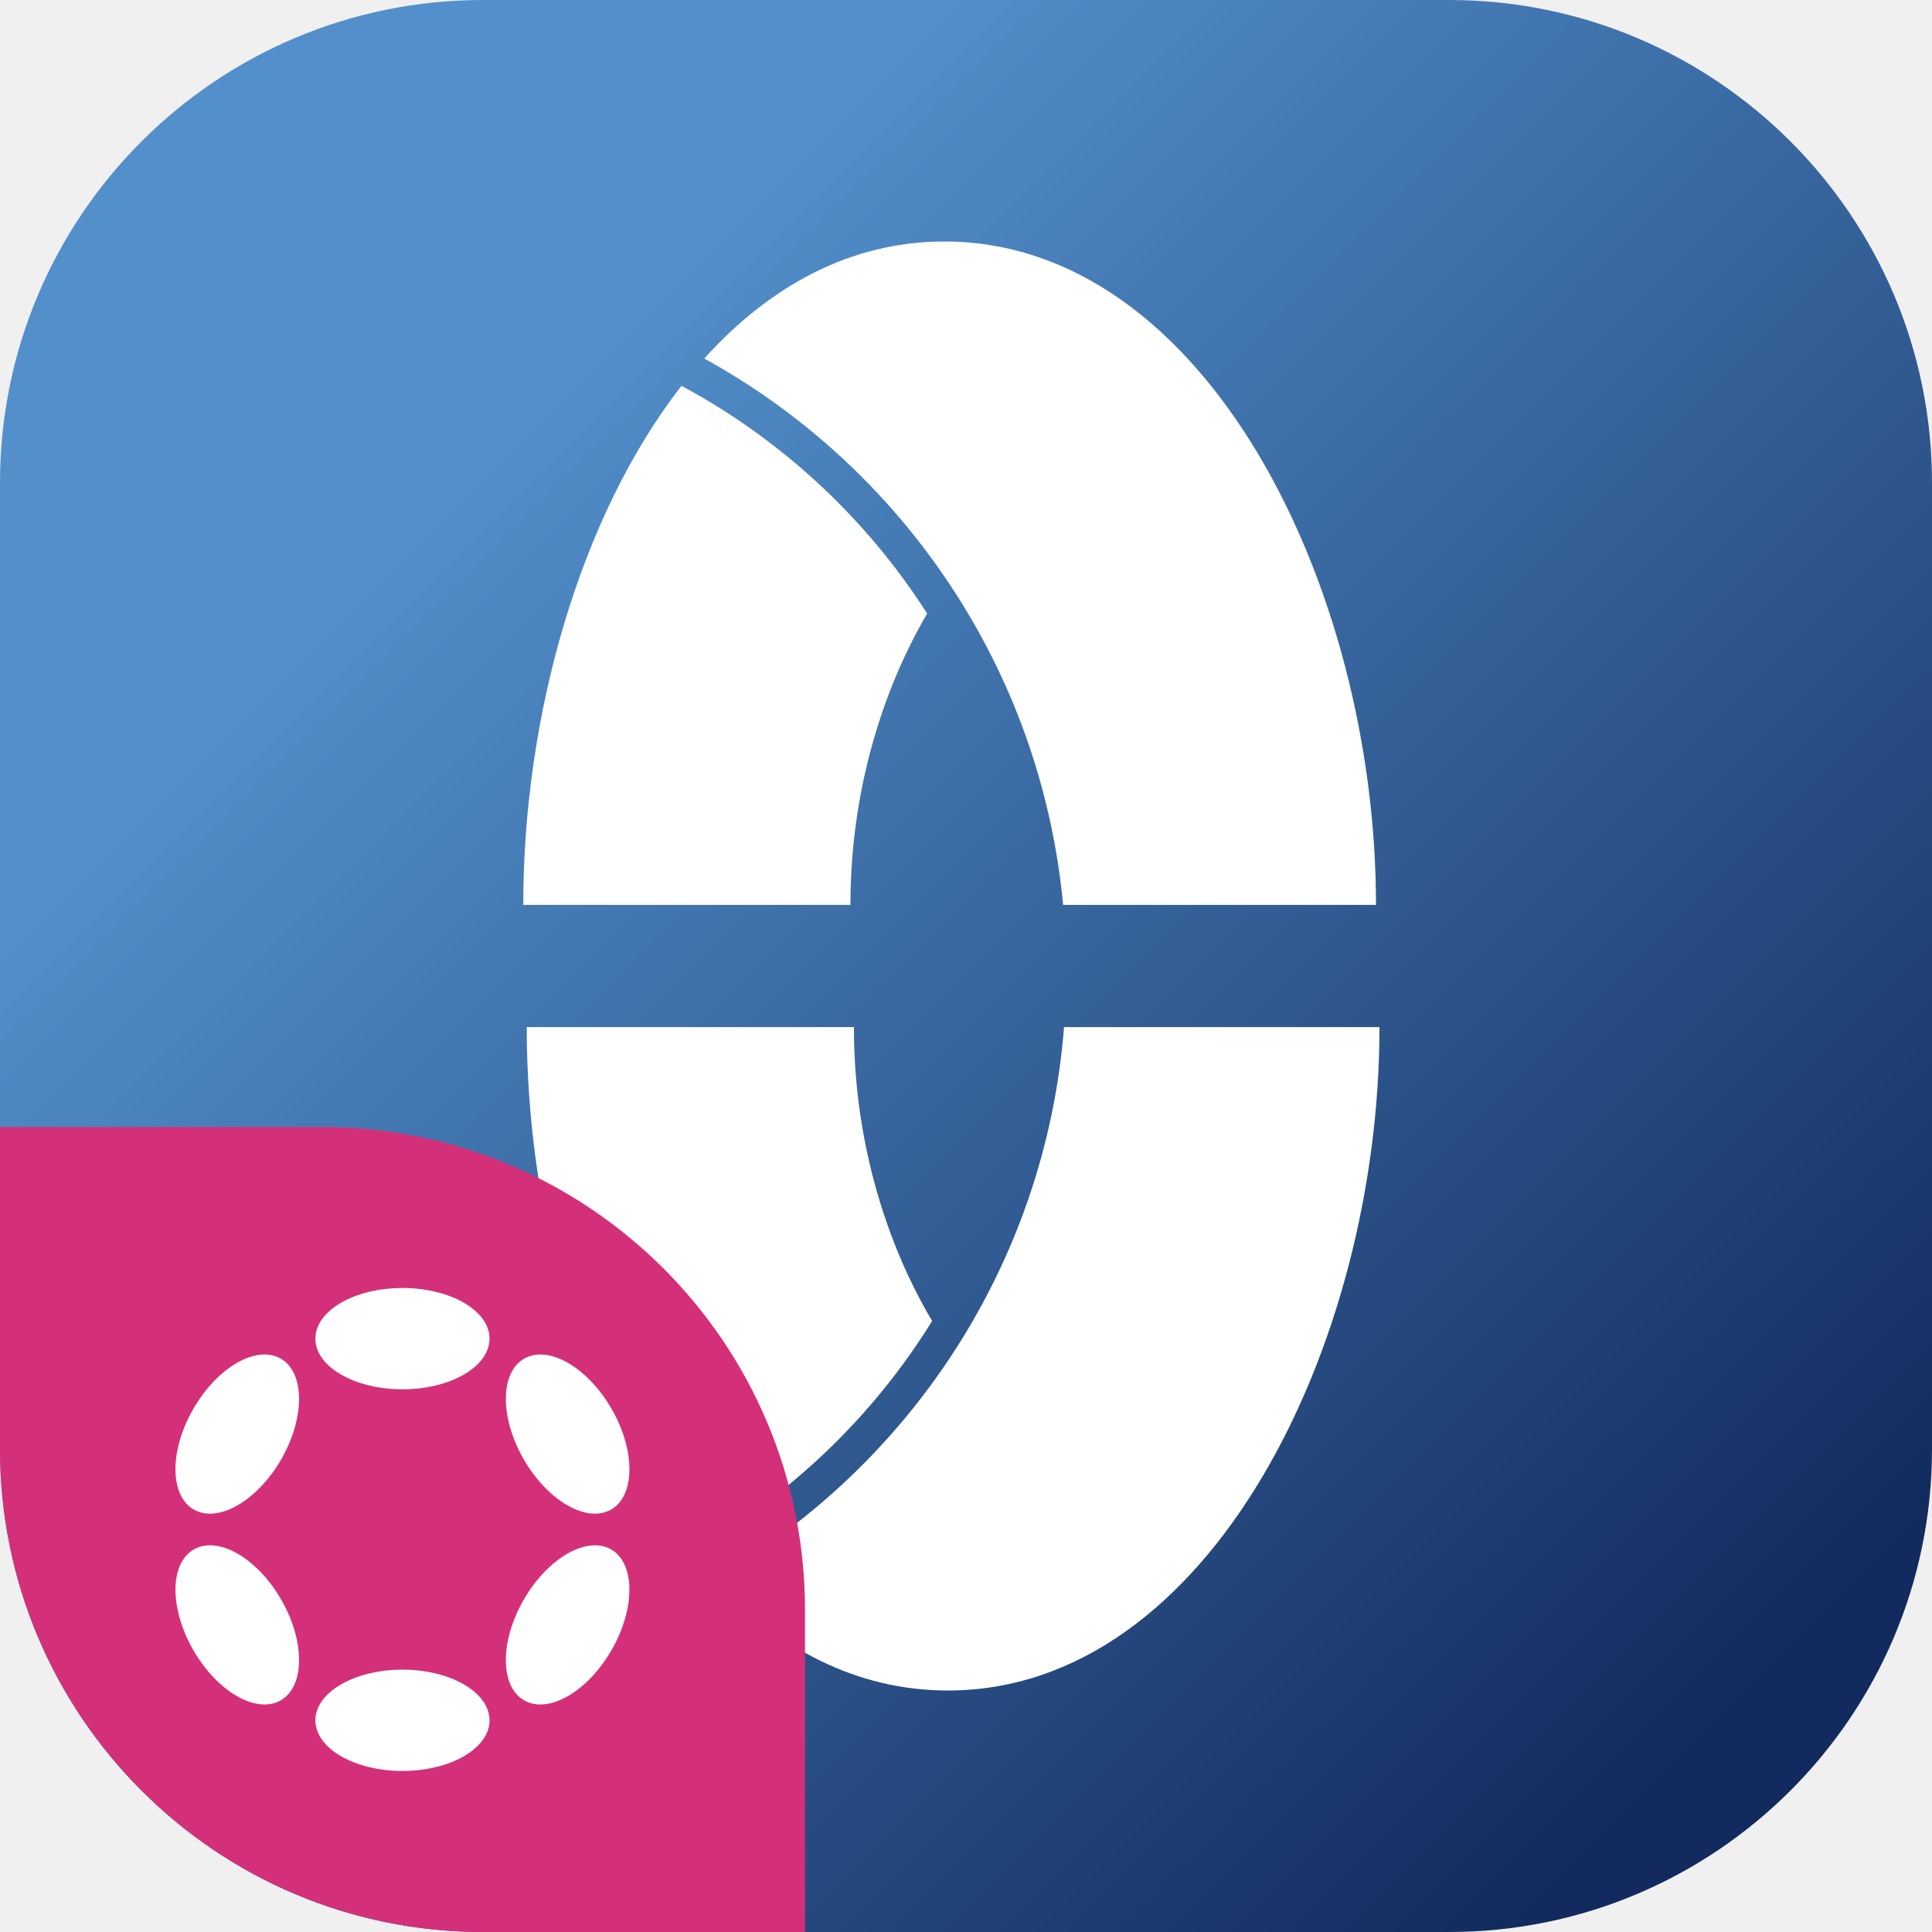
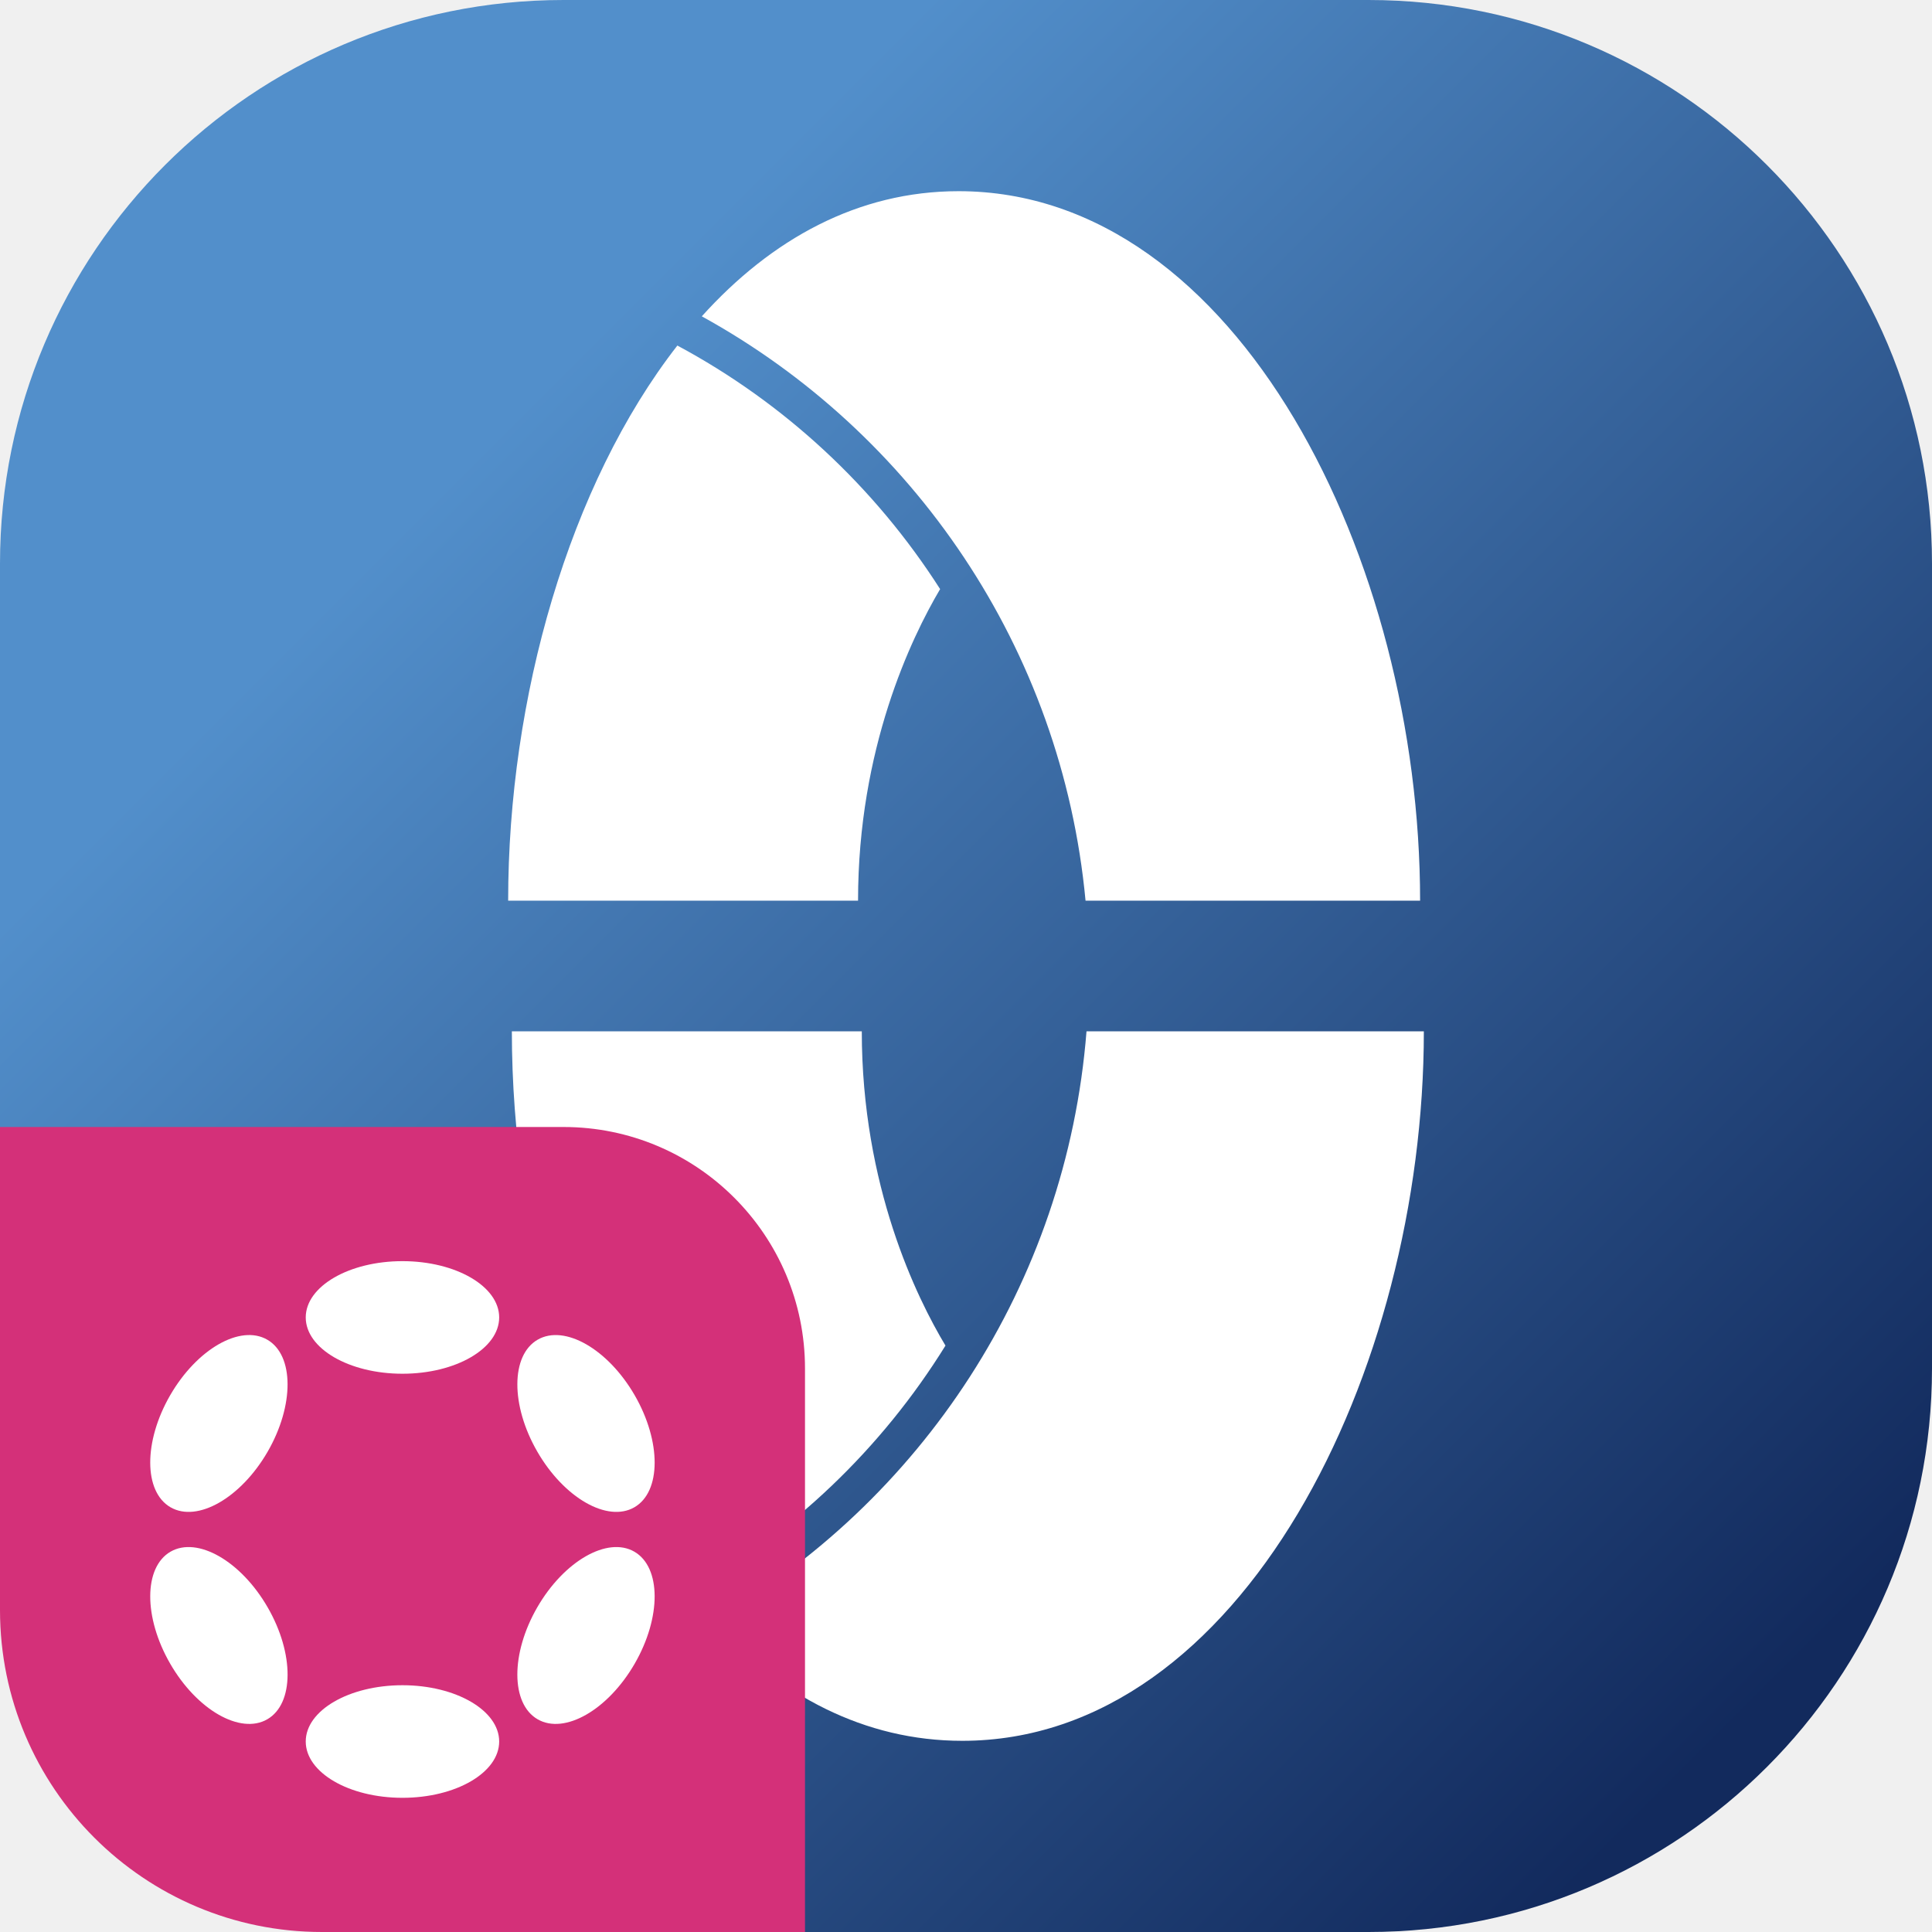
<svg xmlns="http://www.w3.org/2000/svg" width="48" height="48" viewBox="0 0 48 48" fill="none">
-   <g clip-path="url(#clip0_1309_561)">
-     <path d="M0 12C0 5.373 5.373 0 12 0H36C42.627 0 48 5.373 48 12V36C48 42.627 42.627 48 36 48H12C5.373 48 0 42.627 0 36V12Z" fill="url(#paint0_linear_1309_561)" />
-     <path fill-rule="evenodd" clip-rule="evenodd" d="M21.129 22.482H13C13 17.773 14.413 12.818 16.931 9.586C19.416 10.919 21.52 12.874 23.035 15.244C22.361 16.384 21.129 18.952 21.129 22.482ZM23.159 32.819C22.495 31.712 21.215 29.114 21.215 25.518H13.086C13.086 30.299 14.543 35.335 17.135 38.563C19.599 37.196 21.677 35.212 23.159 32.819ZM17.713 39.233C22.576 36.467 25.971 31.406 26.436 25.518H34.273C34.273 33.412 30.042 42 23.55 42C21.274 42 19.307 40.944 17.713 39.233ZM26.413 22.482C25.862 16.619 22.403 11.605 17.498 8.907C19.115 7.114 21.126 6 23.463 6C29.955 6 34.186 14.588 34.186 22.482H26.413Z" fill="white" />
-     <path d="M0 28H8C14.627 28 20 33.373 20 40V48H12C5.373 48 0 42.627 0 36V28Z" fill="#D43079" />
-     <path d="M9.999 34.517C11.193 34.517 12.162 33.953 12.162 33.258C12.162 32.563 11.193 32 9.999 32C8.804 32 7.836 32.563 7.836 33.258C7.836 33.953 8.804 34.517 9.999 34.517Z" fill="white" />
-     <path d="M9.999 43.999C11.193 43.999 12.162 43.436 12.162 42.741C12.162 42.046 11.193 41.482 9.999 41.482C8.804 41.482 7.836 42.046 7.836 42.741C7.836 43.436 8.804 43.999 9.999 43.999Z" fill="white" />
-     <path d="M6.985 36.259C7.582 35.224 7.578 34.103 6.976 33.755C6.374 33.408 5.402 33.965 4.805 35C4.207 36.035 4.211 37.155 4.813 37.503C5.415 37.851 6.388 37.294 6.985 36.259Z" fill="white" />
-     <path d="M15.192 40.999C15.789 39.965 15.786 38.844 15.184 38.496C14.583 38.149 13.611 38.706 13.014 39.741C12.416 40.776 12.42 41.897 13.021 42.244C13.623 42.592 14.595 42.034 15.192 40.999Z" fill="white" />
-     <path d="M6.976 42.244C7.579 41.896 7.582 40.775 6.985 39.74C6.388 38.705 5.416 38.148 4.814 38.496C4.212 38.844 4.208 39.965 4.805 41C5.402 42.035 6.374 42.592 6.976 42.244Z" fill="white" />
-     <path d="M15.185 37.503C15.786 37.156 15.79 36.035 15.193 35C14.595 33.965 13.623 33.408 13.022 33.756C12.42 34.103 12.417 35.224 13.014 36.259C13.611 37.294 14.583 37.851 15.185 37.503Z" fill="white" />
+   <path d="M0 14C0 6.268 6.268 0 14 0H34C41.732 0 48 6.268 48 14V34C48 41.732 41.732 48 34 48H14C6.268 48 0 41.732 0 34V14Z" fill="url(#paint0_linear_1900_4097)" />
+   <path fill-rule="evenodd" clip-rule="evenodd" d="M21.318 22.377H12.625C12.625 17.341 14.136 12.042 16.829 8.585C19.487 10.01 21.737 12.101 23.357 14.636C22.636 15.855 21.318 18.602 21.318 22.377ZM23.49 33.431C22.779 32.248 21.411 29.47 21.411 25.623H12.717C12.717 30.737 14.276 36.122 17.047 39.575C19.683 38.112 21.904 35.991 23.49 33.431ZM17.666 40.291C22.866 37.333 26.497 31.921 26.994 25.623H35.375C35.375 34.066 30.85 43.25 23.907 43.25C21.473 43.25 19.37 42.121 17.666 40.291ZM26.97 22.377C26.381 16.107 22.681 10.745 17.436 7.859C19.165 5.941 21.315 4.75 23.815 4.75C30.758 4.75 35.282 13.934 35.282 22.377H26.97Z" fill="white" />
+   <path d="M0 28H14C17.314 28 20 30.686 20 34V48H8C3.582 48 0 44.418 0 40V28Z" fill="#D43079" />
+   <g clip-path="url(#clip0_1900_4097)">
+     <path d="M9.999 34.13C11.326 34.13 12.402 33.504 12.402 32.731C12.402 31.959 11.326 31.333 9.999 31.333C8.672 31.333 7.596 31.959 7.596 32.731C7.596 33.504 8.672 34.13 9.999 34.13Z" fill="white" />
+     <path d="M9.999 44.666C11.326 44.666 12.402 44.04 12.402 43.267C12.402 42.495 11.326 41.869 9.999 41.869C8.672 41.869 7.596 42.495 7.596 43.267C7.596 44.04 8.672 44.666 9.999 44.666Z" fill="white" />
+     <path d="M6.65 36.066C7.313 34.916 7.309 33.67 6.64 33.284C5.971 32.897 4.891 33.516 4.227 34.666C3.564 35.816 3.568 37.062 4.237 37.448C4.906 37.834 5.986 37.215 6.65 36.066Z" fill="white" />
+     <path d="M15.769 41.333C16.433 40.183 16.429 38.938 15.76 38.551C15.092 38.165 14.012 38.784 13.348 39.934C12.685 41.084 12.689 42.329 13.357 42.715C14.026 43.102 15.105 42.483 15.769 41.333Z" fill="white" />
+     <path d="M6.641 42.715C7.309 42.329 7.314 41.083 6.65 39.934C5.987 38.784 4.906 38.165 4.237 38.551C3.568 38.938 3.564 40.183 4.228 41.333C4.891 42.483 5.972 43.102 6.641 42.715Z" fill="white" />
+     <path d="M15.761 37.448C16.429 37.062 16.433 35.817 15.77 34.667C15.106 33.517 14.026 32.898 13.358 33.284C12.689 33.67 12.685 34.915 13.349 36.065C14.012 37.215 15.092 37.834 15.761 37.448Z" fill="white" />
  </g>
  <defs>
-     <linearGradient id="paint0_linear_1309_561" x1="48" y1="48" x2="-2.71797e-05" y2="2.71797e-05" gradientUnits="userSpaceOnUse">
+     <linearGradient id="paint0_linear_1900_4097" x1="48" y1="48" x2="-2.71797e-05" y2="2.71797e-05" gradientUnits="userSpaceOnUse">
      <stop offset="0.104" stop-color="#122A5D" />
      <stop offset="0.76" stop-color="#528FCB" />
    </linearGradient>
-     <clipPath id="clip0_1309_561">
-       <rect width="48" height="48" fill="white" />
+     <clipPath id="clip0_1900_4097">
+       <rect width="12.533" height="13.333" fill="white" transform="translate(3.73334 31.3333)" />
    </clipPath>
  </defs>
</svg>
